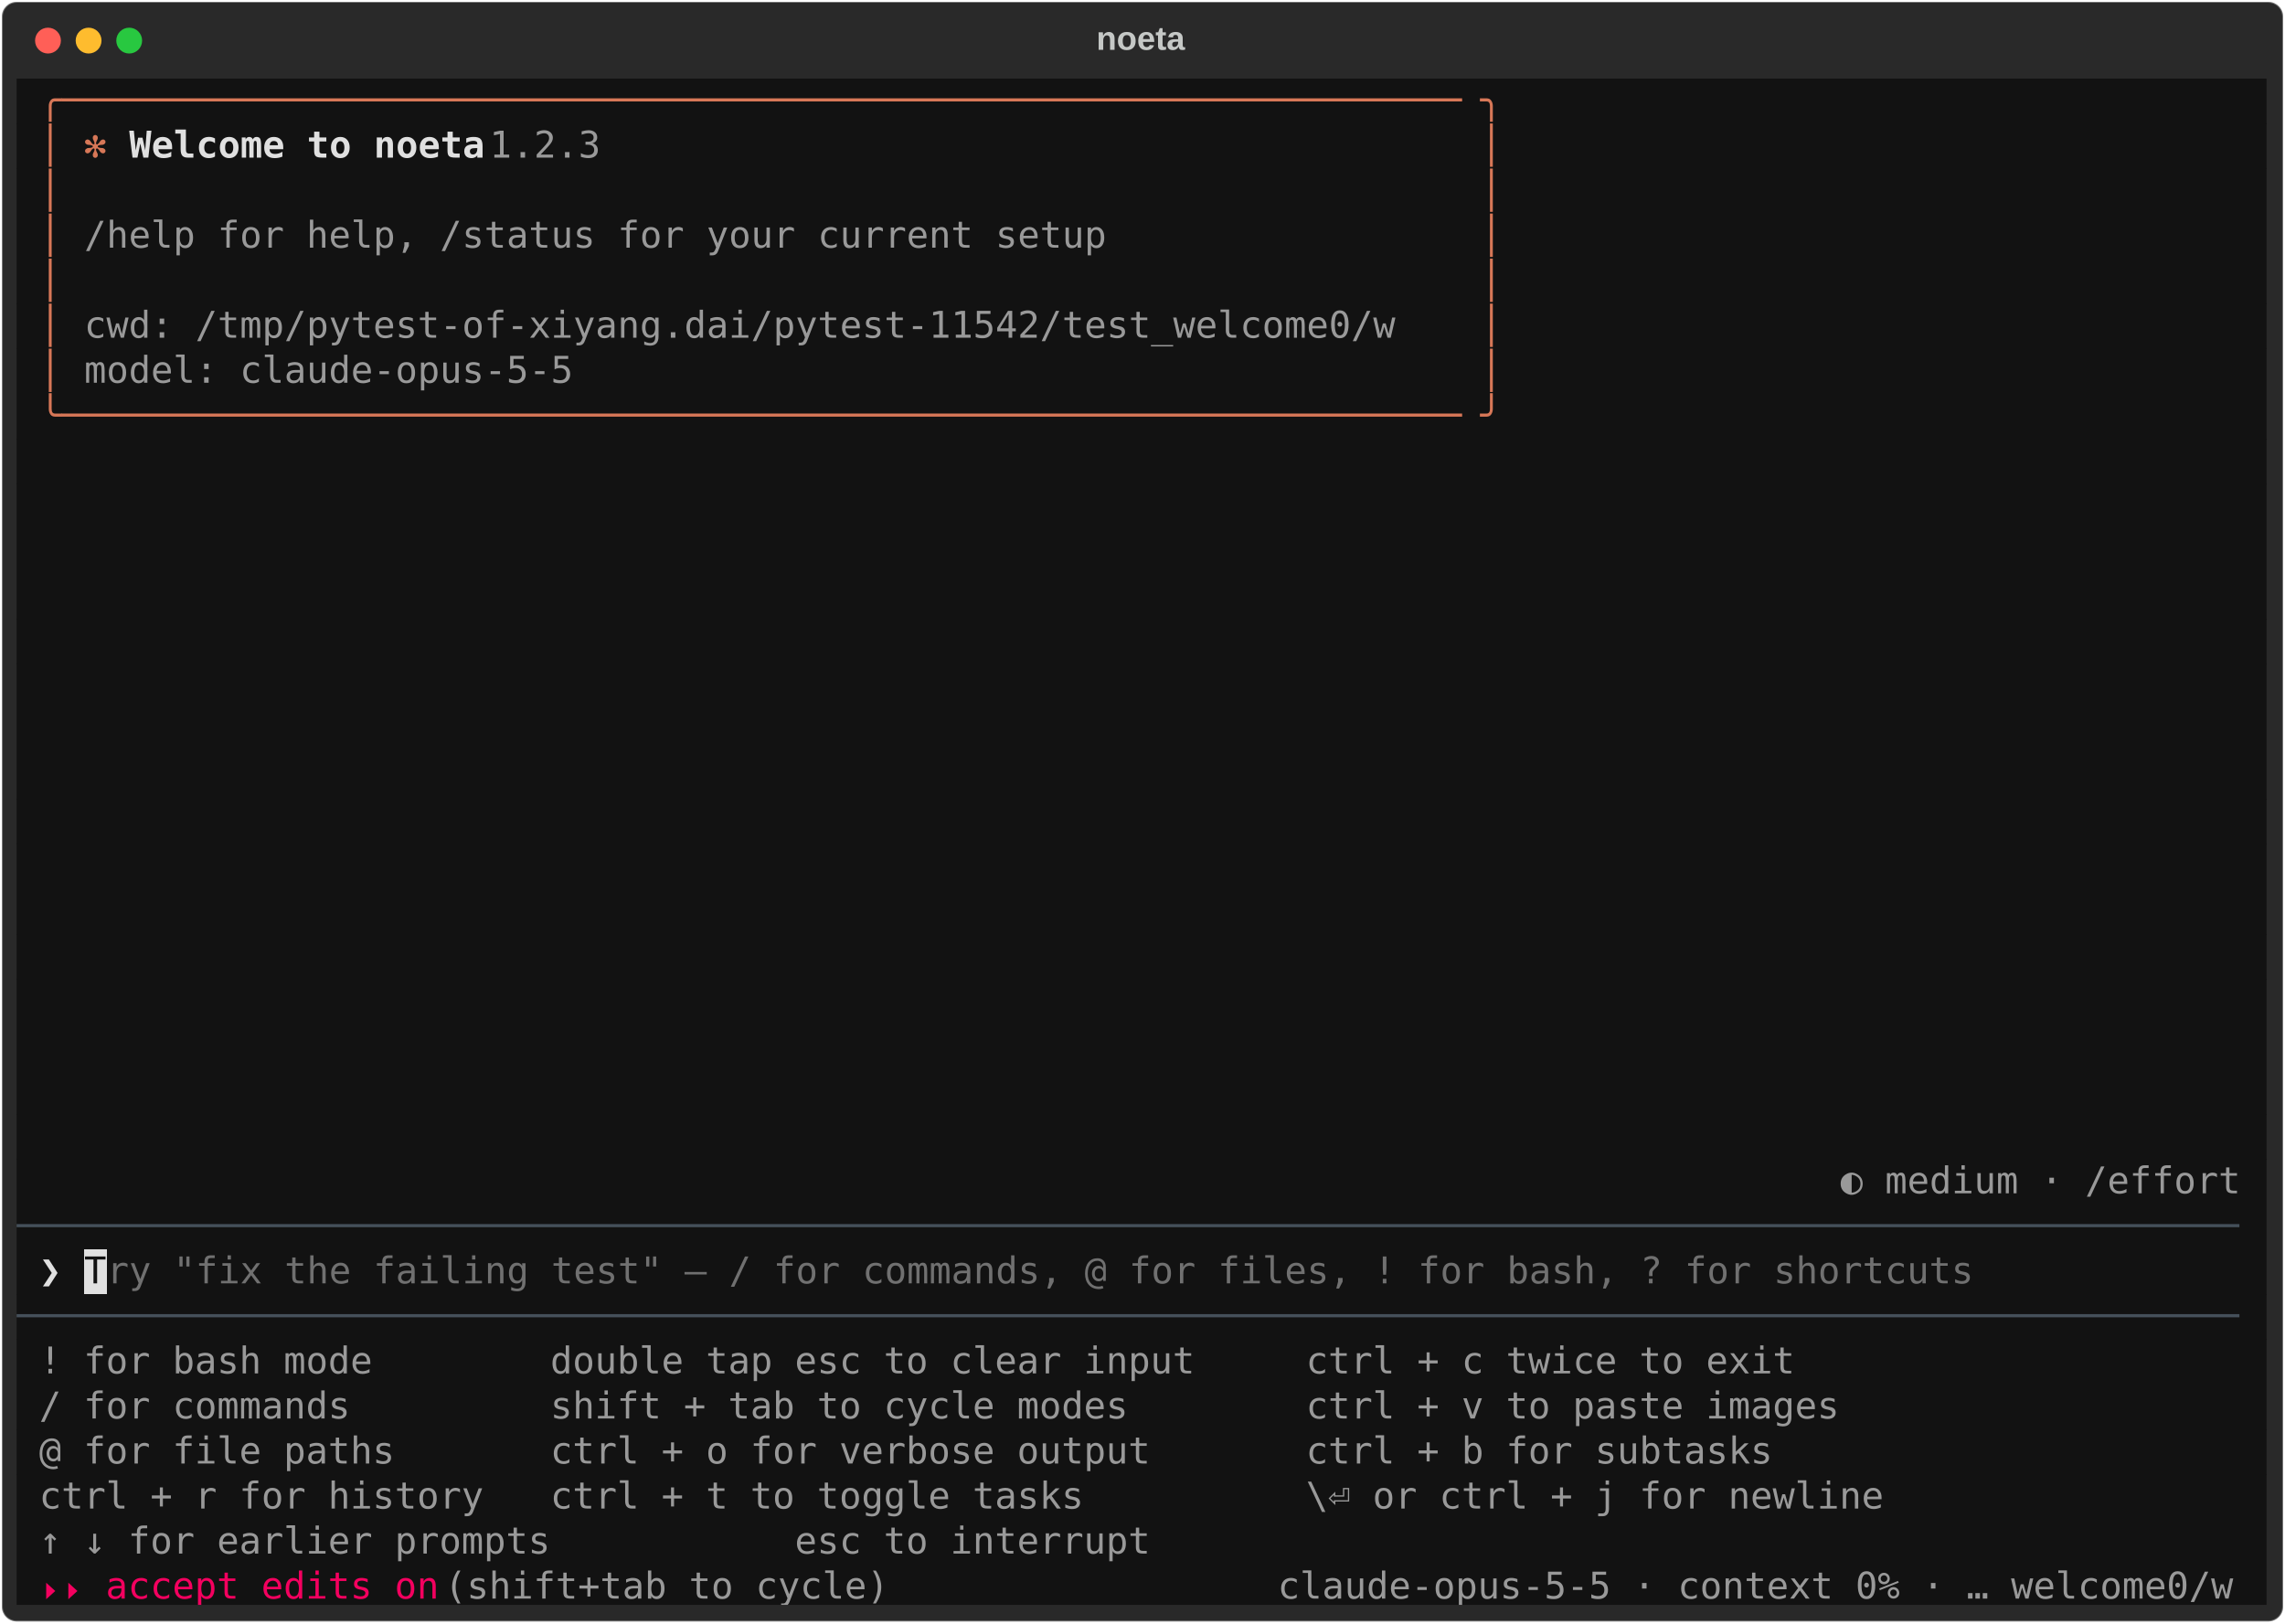
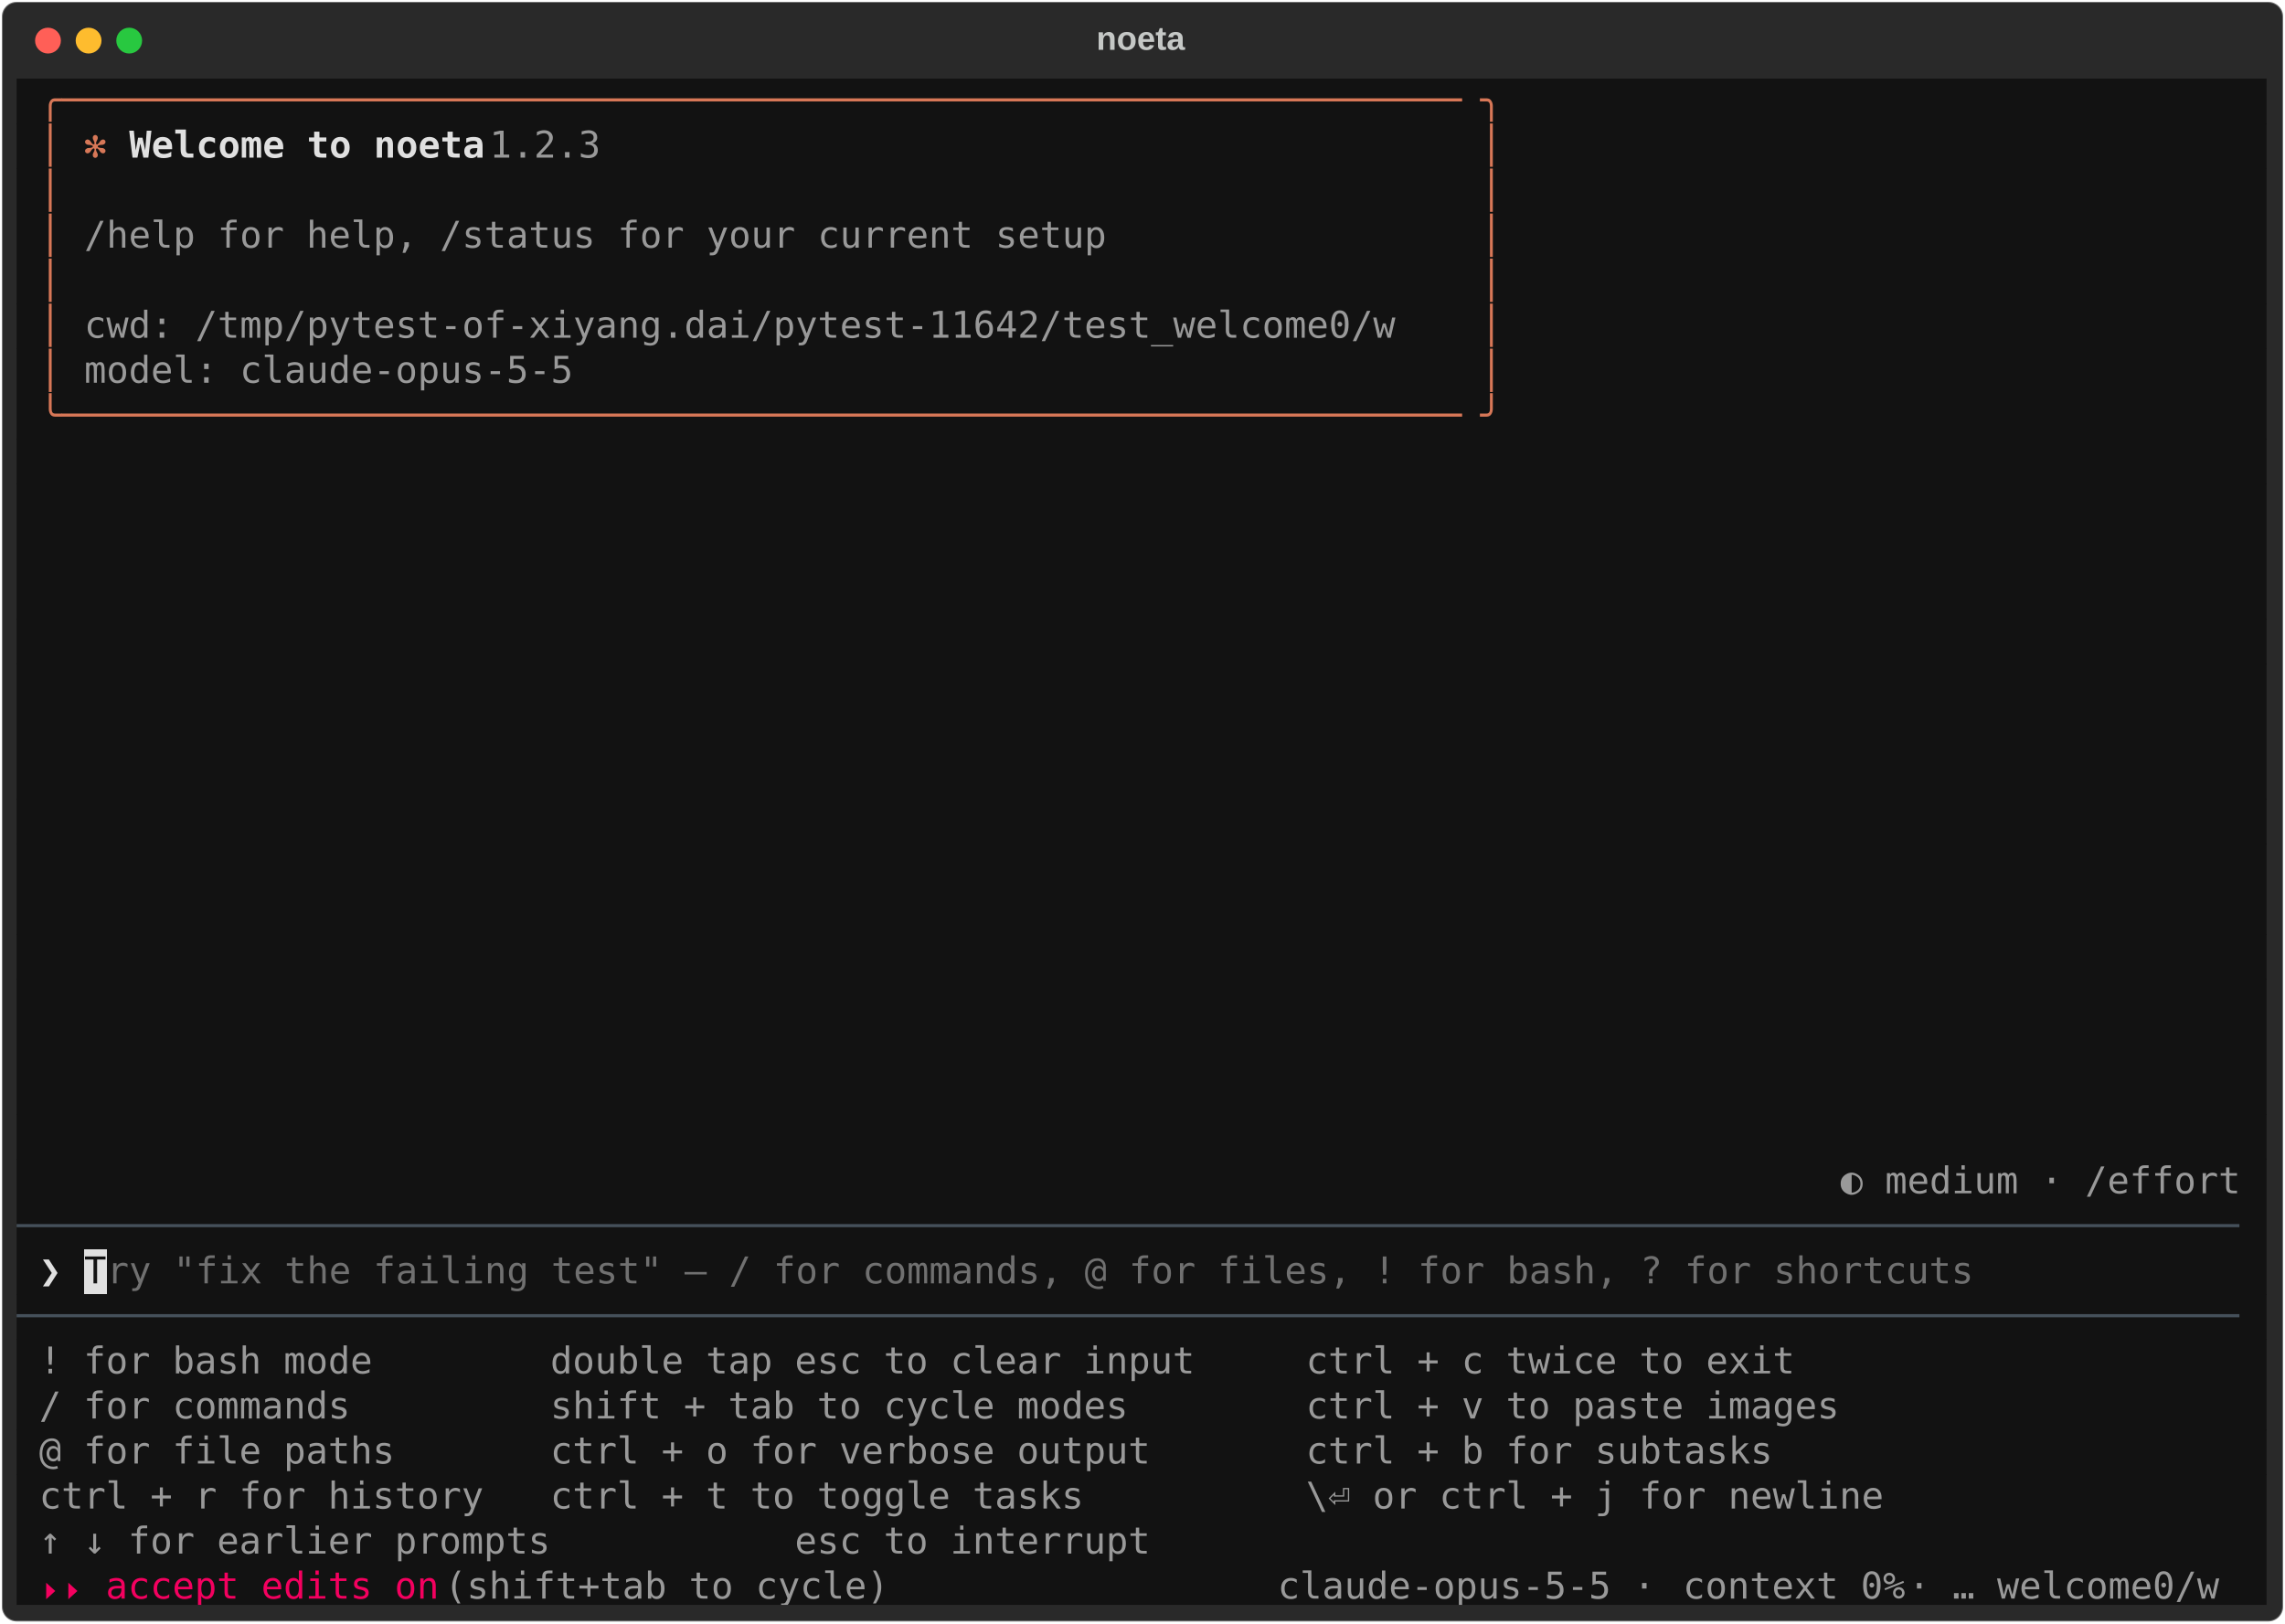
<svg xmlns="http://www.w3.org/2000/svg" class="rich-terminal" viewBox="0 0 1238 879.6">
  <style>

    @font-face {
        font-family: "Fira Code";
        src: local("FiraCode-Regular"),
                url("https://cdnjs.cloudflare.com/ajax/libs/firacode/6.2.0/woff2/FiraCode-Regular.woff2") format("woff2"),
                url("https://cdnjs.cloudflare.com/ajax/libs/firacode/6.2.0/woff/FiraCode-Regular.woff") format("woff");
        font-style: normal;
        font-weight: 400;
    }
    @font-face {
        font-family: "Fira Code";
        src: local("FiraCode-Bold"),
                url("https://cdnjs.cloudflare.com/ajax/libs/firacode/6.2.0/woff2/FiraCode-Bold.woff2") format("woff2"),
                url("https://cdnjs.cloudflare.com/ajax/libs/firacode/6.2.0/woff/FiraCode-Bold.woff") format("woff");
        font-style: bold;
        font-weight: 700;
    }

-     .terminal-2995887696-matrix {
+     .terminal-519518775-matrix {
        font-family: Fira Code, monospace;
        font-size: 20px;
        line-height: 24.4px;
        font-variant-east-asian: full-width;
    }

-     .terminal-2995887696-title {
+     .terminal-519518775-title {
        font-size: 18px;
        font-weight: bold;
        font-family: arial;
    }

-     .terminal-2995887696-r1 { fill: #c5c8c6 }
- .terminal-2995887696-r2 { fill: #d77757 }
- .terminal-2995887696-r3 { fill: #d77757;font-weight: bold }
- .terminal-2995887696-r4 { fill: #e0e0e0;font-weight: bold }
- .terminal-2995887696-r5 { fill: #999999 }
- .terminal-2995887696-r6 { fill: #e0e0e0 }
- .terminal-2995887696-r7 { fill: #45505a }
- .terminal-2995887696-r8 { fill: #121212 }
- .terminal-2995887696-r9 { fill: #707070 }
- .terminal-2995887696-r10 { fill: #f4005f }
+     .terminal-519518775-r1 { fill: #c5c8c6 }
+ .terminal-519518775-r2 { fill: #d77757 }
+ .terminal-519518775-r3 { fill: #d77757;font-weight: bold }
+ .terminal-519518775-r4 { fill: #e0e0e0;font-weight: bold }
+ .terminal-519518775-r5 { fill: #999999 }
+ .terminal-519518775-r6 { fill: #e0e0e0 }
+ .terminal-519518775-r7 { fill: #45505a }
+ .terminal-519518775-r8 { fill: #121212 }
+ .terminal-519518775-r9 { fill: #707070 }
+ .terminal-519518775-r10 { fill: #f4005f }
    </style>
  <defs>
-     <clipPath id="terminal-2995887696-clip-terminal">
+     <clipPath id="terminal-519518775-clip-terminal">
      <rect x="0" y="0" width="1219.0" height="828.6" />
    </clipPath>
-     <clipPath id="terminal-2995887696-line-0">
+     <clipPath id="terminal-519518775-line-0">
      <rect x="0" y="1.5" width="1220" height="24.65" />
    </clipPath>
-     <clipPath id="terminal-2995887696-line-1">
+     <clipPath id="terminal-519518775-line-1">
      <rect x="0" y="25.9" width="1220" height="24.65" />
    </clipPath>
-     <clipPath id="terminal-2995887696-line-2">
+     <clipPath id="terminal-519518775-line-2">
      <rect x="0" y="50.3" width="1220" height="24.65" />
    </clipPath>
-     <clipPath id="terminal-2995887696-line-3">
+     <clipPath id="terminal-519518775-line-3">
      <rect x="0" y="74.7" width="1220" height="24.65" />
    </clipPath>
-     <clipPath id="terminal-2995887696-line-4">
+     <clipPath id="terminal-519518775-line-4">
      <rect x="0" y="99.1" width="1220" height="24.65" />
    </clipPath>
-     <clipPath id="terminal-2995887696-line-5">
+     <clipPath id="terminal-519518775-line-5">
      <rect x="0" y="123.5" width="1220" height="24.65" />
    </clipPath>
-     <clipPath id="terminal-2995887696-line-6">
+     <clipPath id="terminal-519518775-line-6">
      <rect x="0" y="147.9" width="1220" height="24.65" />
    </clipPath>
-     <clipPath id="terminal-2995887696-line-7">
+     <clipPath id="terminal-519518775-line-7">
      <rect x="0" y="172.3" width="1220" height="24.65" />
    </clipPath>
-     <clipPath id="terminal-2995887696-line-8">
+     <clipPath id="terminal-519518775-line-8">
      <rect x="0" y="196.7" width="1220" height="24.65" />
    </clipPath>
-     <clipPath id="terminal-2995887696-line-9">
+     <clipPath id="terminal-519518775-line-9">
      <rect x="0" y="221.1" width="1220" height="24.65" />
    </clipPath>
-     <clipPath id="terminal-2995887696-line-10">
+     <clipPath id="terminal-519518775-line-10">
      <rect x="0" y="245.5" width="1220" height="24.65" />
    </clipPath>
-     <clipPath id="terminal-2995887696-line-11">
+     <clipPath id="terminal-519518775-line-11">
      <rect x="0" y="269.9" width="1220" height="24.65" />
    </clipPath>
-     <clipPath id="terminal-2995887696-line-12">
+     <clipPath id="terminal-519518775-line-12">
      <rect x="0" y="294.3" width="1220" height="24.65" />
    </clipPath>
-     <clipPath id="terminal-2995887696-line-13">
+     <clipPath id="terminal-519518775-line-13">
      <rect x="0" y="318.7" width="1220" height="24.65" />
    </clipPath>
-     <clipPath id="terminal-2995887696-line-14">
+     <clipPath id="terminal-519518775-line-14">
      <rect x="0" y="343.1" width="1220" height="24.65" />
    </clipPath>
-     <clipPath id="terminal-2995887696-line-15">
+     <clipPath id="terminal-519518775-line-15">
      <rect x="0" y="367.5" width="1220" height="24.65" />
    </clipPath>
-     <clipPath id="terminal-2995887696-line-16">
+     <clipPath id="terminal-519518775-line-16">
      <rect x="0" y="391.9" width="1220" height="24.65" />
    </clipPath>
-     <clipPath id="terminal-2995887696-line-17">
+     <clipPath id="terminal-519518775-line-17">
      <rect x="0" y="416.3" width="1220" height="24.65" />
    </clipPath>
-     <clipPath id="terminal-2995887696-line-18">
+     <clipPath id="terminal-519518775-line-18">
      <rect x="0" y="440.7" width="1220" height="24.65" />
    </clipPath>
-     <clipPath id="terminal-2995887696-line-19">
+     <clipPath id="terminal-519518775-line-19">
      <rect x="0" y="465.1" width="1220" height="24.65" />
    </clipPath>
-     <clipPath id="terminal-2995887696-line-20">
+     <clipPath id="terminal-519518775-line-20">
      <rect x="0" y="489.5" width="1220" height="24.65" />
    </clipPath>
-     <clipPath id="terminal-2995887696-line-21">
+     <clipPath id="terminal-519518775-line-21">
      <rect x="0" y="513.9" width="1220" height="24.65" />
    </clipPath>
-     <clipPath id="terminal-2995887696-line-22">
+     <clipPath id="terminal-519518775-line-22">
      <rect x="0" y="538.3" width="1220" height="24.65" />
    </clipPath>
-     <clipPath id="terminal-2995887696-line-23">
+     <clipPath id="terminal-519518775-line-23">
      <rect x="0" y="562.7" width="1220" height="24.65" />
    </clipPath>
-     <clipPath id="terminal-2995887696-line-24">
+     <clipPath id="terminal-519518775-line-24">
      <rect x="0" y="587.1" width="1220" height="24.65" />
    </clipPath>
-     <clipPath id="terminal-2995887696-line-25">
+     <clipPath id="terminal-519518775-line-25">
      <rect x="0" y="611.5" width="1220" height="24.65" />
    </clipPath>
-     <clipPath id="terminal-2995887696-line-26">
+     <clipPath id="terminal-519518775-line-26">
      <rect x="0" y="635.9" width="1220" height="24.65" />
    </clipPath>
-     <clipPath id="terminal-2995887696-line-27">
+     <clipPath id="terminal-519518775-line-27">
      <rect x="0" y="660.3" width="1220" height="24.65" />
    </clipPath>
-     <clipPath id="terminal-2995887696-line-28">
+     <clipPath id="terminal-519518775-line-28">
      <rect x="0" y="684.7" width="1220" height="24.65" />
    </clipPath>
-     <clipPath id="terminal-2995887696-line-29">
+     <clipPath id="terminal-519518775-line-29">
      <rect x="0" y="709.1" width="1220" height="24.65" />
    </clipPath>
-     <clipPath id="terminal-2995887696-line-30">
+     <clipPath id="terminal-519518775-line-30">
      <rect x="0" y="733.5" width="1220" height="24.65" />
    </clipPath>
-     <clipPath id="terminal-2995887696-line-31">
+     <clipPath id="terminal-519518775-line-31">
      <rect x="0" y="757.9" width="1220" height="24.65" />
    </clipPath>
-     <clipPath id="terminal-2995887696-line-32">
+     <clipPath id="terminal-519518775-line-32">
      <rect x="0" y="782.3" width="1220" height="24.65" />
    </clipPath>
  </defs>
  <rect fill="#292929" stroke="rgba(255,255,255,0.35)" stroke-width="1" x="1" y="1" width="1236" height="877.6" rx="8" />
-   <text class="terminal-2995887696-title" fill="#c5c8c6" text-anchor="middle" x="618" y="27">noeta</text>
+   <text class="terminal-519518775-title" fill="#c5c8c6" text-anchor="middle" x="618" y="27">noeta</text>
  <g transform="translate(26,22)">
    <circle cx="0" cy="0" r="7" fill="#ff5f57" />
    <circle cx="22" cy="0" r="7" fill="#febc2e" />
    <circle cx="44" cy="0" r="7" fill="#28c840" />
  </g>
-   <g transform="translate(9, 41)" clip-path="url(#terminal-2995887696-clip-terminal)">
+   <g transform="translate(9, 41)" clip-path="url(#terminal-519518775-clip-terminal)">
    <rect fill="#121212" x="0" y="1.5" width="12.2" height="24.65" shape-rendering="crispEdges" />
    <rect fill="#121212" x="12.2" y="1.5" width="12.2" height="24.65" shape-rendering="crispEdges" />
    <rect fill="#121212" x="24.4" y="1.5" width="768.6" height="24.65" shape-rendering="crispEdges" />
    <rect fill="#121212" x="793" y="1.5" width="12.2" height="24.65" shape-rendering="crispEdges" />
    <rect fill="#121212" x="805.2" y="1.5" width="402.6" height="24.65" shape-rendering="crispEdges" />
    <rect fill="#121212" x="1207.8" y="1.5" width="12.2" height="24.65" shape-rendering="crispEdges" />
    <rect fill="#121212" x="0" y="25.9" width="12.2" height="24.65" shape-rendering="crispEdges" />
    <rect fill="#121212" x="12.2" y="25.9" width="12.2" height="24.65" shape-rendering="crispEdges" />
    <rect fill="#121212" x="24.4" y="25.9" width="12.2" height="24.65" shape-rendering="crispEdges" />
    <rect fill="#121212" x="36.6" y="25.9" width="24.4" height="24.65" shape-rendering="crispEdges" />
    <rect fill="#121212" x="61" y="25.9" width="195.2" height="24.65" shape-rendering="crispEdges" />
    <rect fill="#121212" x="256.2" y="25.9" width="73.2" height="24.65" shape-rendering="crispEdges" />
    <rect fill="#121212" x="329.4" y="25.9" width="451.4" height="24.65" shape-rendering="crispEdges" />
    <rect fill="#121212" x="780.8" y="25.9" width="12.2" height="24.65" shape-rendering="crispEdges" />
    <rect fill="#121212" x="793" y="25.9" width="12.2" height="24.65" shape-rendering="crispEdges" />
    <rect fill="#121212" x="805.2" y="25.9" width="402.6" height="24.65" shape-rendering="crispEdges" />
    <rect fill="#121212" x="1207.8" y="25.9" width="12.2" height="24.65" shape-rendering="crispEdges" />
    <rect fill="#121212" x="0" y="50.3" width="12.2" height="24.65" shape-rendering="crispEdges" />
    <rect fill="#121212" x="12.2" y="50.3" width="12.2" height="24.65" shape-rendering="crispEdges" />
    <rect fill="#121212" x="24.4" y="50.3" width="12.2" height="24.65" shape-rendering="crispEdges" />
    <rect fill="#121212" x="36.6" y="50.3" width="0" height="24.65" shape-rendering="crispEdges" />
    <rect fill="#121212" x="36.6" y="50.3" width="744.2" height="24.65" shape-rendering="crispEdges" />
    <rect fill="#121212" x="780.8" y="50.3" width="12.2" height="24.65" shape-rendering="crispEdges" />
    <rect fill="#121212" x="793" y="50.3" width="12.2" height="24.65" shape-rendering="crispEdges" />
    <rect fill="#121212" x="805.2" y="50.3" width="402.6" height="24.65" shape-rendering="crispEdges" />
    <rect fill="#121212" x="1207.8" y="50.3" width="12.2" height="24.65" shape-rendering="crispEdges" />
    <rect fill="#121212" x="0" y="74.7" width="12.2" height="24.65" shape-rendering="crispEdges" />
    <rect fill="#121212" x="12.2" y="74.7" width="12.2" height="24.65" shape-rendering="crispEdges" />
    <rect fill="#121212" x="24.4" y="74.7" width="12.2" height="24.65" shape-rendering="crispEdges" />
    <rect fill="#121212" x="36.6" y="74.7" width="585.6" height="24.65" shape-rendering="crispEdges" />
    <rect fill="#121212" x="622.2" y="74.7" width="158.6" height="24.65" shape-rendering="crispEdges" />
    <rect fill="#121212" x="780.8" y="74.7" width="12.2" height="24.65" shape-rendering="crispEdges" />
    <rect fill="#121212" x="793" y="74.7" width="12.2" height="24.65" shape-rendering="crispEdges" />
    <rect fill="#121212" x="805.2" y="74.7" width="402.6" height="24.65" shape-rendering="crispEdges" />
    <rect fill="#121212" x="1207.8" y="74.7" width="12.2" height="24.65" shape-rendering="crispEdges" />
    <rect fill="#121212" x="0" y="99.1" width="12.2" height="24.65" shape-rendering="crispEdges" />
    <rect fill="#121212" x="12.2" y="99.1" width="12.2" height="24.65" shape-rendering="crispEdges" />
    <rect fill="#121212" x="24.4" y="99.1" width="12.2" height="24.65" shape-rendering="crispEdges" />
    <rect fill="#121212" x="36.6" y="99.1" width="0" height="24.65" shape-rendering="crispEdges" />
    <rect fill="#121212" x="36.6" y="99.1" width="744.2" height="24.65" shape-rendering="crispEdges" />
    <rect fill="#121212" x="780.8" y="99.1" width="12.2" height="24.65" shape-rendering="crispEdges" />
    <rect fill="#121212" x="793" y="99.1" width="12.2" height="24.65" shape-rendering="crispEdges" />
    <rect fill="#121212" x="805.2" y="99.1" width="402.6" height="24.65" shape-rendering="crispEdges" />
    <rect fill="#121212" x="1207.8" y="99.1" width="12.2" height="24.65" shape-rendering="crispEdges" />
    <rect fill="#121212" x="0" y="123.5" width="12.2" height="24.65" shape-rendering="crispEdges" />
    <rect fill="#121212" x="12.2" y="123.5" width="12.2" height="24.65" shape-rendering="crispEdges" />
    <rect fill="#121212" x="24.4" y="123.5" width="12.2" height="24.65" shape-rendering="crispEdges" />
    <rect fill="#121212" x="36.6" y="123.5" width="744.2" height="24.65" shape-rendering="crispEdges" />
    <rect fill="#121212" x="780.8" y="123.5" width="12.2" height="24.65" shape-rendering="crispEdges" />
    <rect fill="#121212" x="793" y="123.5" width="12.2" height="24.65" shape-rendering="crispEdges" />
    <rect fill="#121212" x="805.2" y="123.5" width="402.6" height="24.65" shape-rendering="crispEdges" />
    <rect fill="#121212" x="1207.8" y="123.5" width="12.2" height="24.65" shape-rendering="crispEdges" />
    <rect fill="#121212" x="0" y="147.9" width="12.2" height="24.65" shape-rendering="crispEdges" />
    <rect fill="#121212" x="12.2" y="147.9" width="12.2" height="24.65" shape-rendering="crispEdges" />
    <rect fill="#121212" x="24.4" y="147.9" width="12.2" height="24.65" shape-rendering="crispEdges" />
    <rect fill="#121212" x="36.6" y="147.9" width="292.8" height="24.65" shape-rendering="crispEdges" />
    <rect fill="#121212" x="329.4" y="147.9" width="451.4" height="24.65" shape-rendering="crispEdges" />
    <rect fill="#121212" x="780.8" y="147.9" width="12.2" height="24.65" shape-rendering="crispEdges" />
    <rect fill="#121212" x="793" y="147.9" width="12.2" height="24.65" shape-rendering="crispEdges" />
    <rect fill="#121212" x="805.2" y="147.9" width="402.6" height="24.65" shape-rendering="crispEdges" />
    <rect fill="#121212" x="1207.8" y="147.9" width="12.2" height="24.65" shape-rendering="crispEdges" />
    <rect fill="#121212" x="0" y="172.3" width="12.2" height="24.65" shape-rendering="crispEdges" />
    <rect fill="#121212" x="12.2" y="172.3" width="12.2" height="24.65" shape-rendering="crispEdges" />
    <rect fill="#121212" x="24.4" y="172.3" width="768.6" height="24.65" shape-rendering="crispEdges" />
    <rect fill="#121212" x="793" y="172.3" width="12.2" height="24.65" shape-rendering="crispEdges" />
    <rect fill="#121212" x="805.2" y="172.3" width="402.6" height="24.65" shape-rendering="crispEdges" />
    <rect fill="#121212" x="1207.8" y="172.3" width="12.2" height="24.65" shape-rendering="crispEdges" />
    <rect fill="#121212" x="0" y="196.7" width="12.2" height="24.65" shape-rendering="crispEdges" />
    <rect fill="#121212" x="12.2" y="196.7" width="1195.6" height="24.65" shape-rendering="crispEdges" />
    <rect fill="#121212" x="1207.8" y="196.7" width="12.2" height="24.65" shape-rendering="crispEdges" />
    <rect fill="#121212" x="0" y="221.1" width="12.2" height="24.65" shape-rendering="crispEdges" />
    <rect fill="#121212" x="12.2" y="221.1" width="1195.6" height="24.65" shape-rendering="crispEdges" />
    <rect fill="#121212" x="1207.8" y="221.1" width="12.2" height="24.65" shape-rendering="crispEdges" />
    <rect fill="#121212" x="0" y="245.5" width="12.2" height="24.65" shape-rendering="crispEdges" />
    <rect fill="#121212" x="12.2" y="245.5" width="1195.6" height="24.65" shape-rendering="crispEdges" />
    <rect fill="#121212" x="1207.8" y="245.5" width="12.2" height="24.65" shape-rendering="crispEdges" />
    <rect fill="#121212" x="0" y="269.9" width="12.2" height="24.65" shape-rendering="crispEdges" />
    <rect fill="#121212" x="12.2" y="269.9" width="1195.6" height="24.65" shape-rendering="crispEdges" />
    <rect fill="#121212" x="1207.8" y="269.9" width="12.2" height="24.65" shape-rendering="crispEdges" />
    <rect fill="#121212" x="0" y="294.3" width="12.2" height="24.65" shape-rendering="crispEdges" />
    <rect fill="#121212" x="12.2" y="294.3" width="1195.6" height="24.65" shape-rendering="crispEdges" />
    <rect fill="#121212" x="1207.8" y="294.3" width="12.2" height="24.65" shape-rendering="crispEdges" />
    <rect fill="#121212" x="0" y="318.7" width="12.2" height="24.65" shape-rendering="crispEdges" />
    <rect fill="#121212" x="12.2" y="318.7" width="1195.6" height="24.65" shape-rendering="crispEdges" />
    <rect fill="#121212" x="1207.8" y="318.7" width="12.2" height="24.65" shape-rendering="crispEdges" />
    <rect fill="#121212" x="0" y="343.1" width="12.2" height="24.65" shape-rendering="crispEdges" />
    <rect fill="#121212" x="12.2" y="343.1" width="1195.6" height="24.65" shape-rendering="crispEdges" />
    <rect fill="#121212" x="1207.8" y="343.1" width="12.2" height="24.65" shape-rendering="crispEdges" />
    <rect fill="#121212" x="0" y="367.5" width="12.2" height="24.65" shape-rendering="crispEdges" />
    <rect fill="#121212" x="12.2" y="367.5" width="1195.6" height="24.65" shape-rendering="crispEdges" />
    <rect fill="#121212" x="1207.8" y="367.5" width="12.2" height="24.65" shape-rendering="crispEdges" />
    <rect fill="#121212" x="0" y="391.9" width="12.2" height="24.65" shape-rendering="crispEdges" />
    <rect fill="#121212" x="12.2" y="391.9" width="1195.6" height="24.65" shape-rendering="crispEdges" />
    <rect fill="#121212" x="1207.8" y="391.9" width="12.2" height="24.65" shape-rendering="crispEdges" />
    <rect fill="#121212" x="0" y="416.3" width="12.2" height="24.65" shape-rendering="crispEdges" />
    <rect fill="#121212" x="12.2" y="416.3" width="1195.6" height="24.65" shape-rendering="crispEdges" />
    <rect fill="#121212" x="1207.8" y="416.3" width="12.2" height="24.65" shape-rendering="crispEdges" />
    <rect fill="#121212" x="0" y="440.7" width="12.2" height="24.65" shape-rendering="crispEdges" />
    <rect fill="#121212" x="12.2" y="440.7" width="1195.6" height="24.65" shape-rendering="crispEdges" />
    <rect fill="#121212" x="1207.8" y="440.7" width="12.2" height="24.65" shape-rendering="crispEdges" />
    <rect fill="#121212" x="0" y="465.1" width="12.2" height="24.65" shape-rendering="crispEdges" />
    <rect fill="#121212" x="12.2" y="465.1" width="1195.6" height="24.65" shape-rendering="crispEdges" />
    <rect fill="#121212" x="1207.8" y="465.1" width="12.2" height="24.65" shape-rendering="crispEdges" />
    <rect fill="#121212" x="0" y="489.5" width="12.2" height="24.65" shape-rendering="crispEdges" />
    <rect fill="#121212" x="12.2" y="489.5" width="1195.6" height="24.65" shape-rendering="crispEdges" />
    <rect fill="#121212" x="1207.8" y="489.5" width="12.2" height="24.65" shape-rendering="crispEdges" />
    <rect fill="#121212" x="0" y="513.9" width="12.2" height="24.65" shape-rendering="crispEdges" />
    <rect fill="#121212" x="12.2" y="513.9" width="1195.6" height="24.65" shape-rendering="crispEdges" />
    <rect fill="#121212" x="1207.8" y="513.9" width="12.2" height="24.65" shape-rendering="crispEdges" />
    <rect fill="#121212" x="0" y="538.3" width="12.2" height="24.65" shape-rendering="crispEdges" />
    <rect fill="#121212" x="12.2" y="538.3" width="1195.6" height="24.65" shape-rendering="crispEdges" />
    <rect fill="#121212" x="1207.8" y="538.3" width="12.2" height="24.65" shape-rendering="crispEdges" />
    <rect fill="#121212" x="0" y="562.7" width="12.2" height="24.65" shape-rendering="crispEdges" />
    <rect fill="#121212" x="12.2" y="562.7" width="1195.6" height="24.65" shape-rendering="crispEdges" />
    <rect fill="#121212" x="1207.8" y="562.7" width="12.2" height="24.65" shape-rendering="crispEdges" />
    <rect fill="#121212" x="0" y="587.1" width="12.2" height="24.65" shape-rendering="crispEdges" />
    <rect fill="#121212" x="12.2" y="587.1" width="976" height="24.65" shape-rendering="crispEdges" />
    <rect fill="#121212" x="988.2" y="587.1" width="219.6" height="24.65" shape-rendering="crispEdges" />
    <rect fill="#121212" x="1207.8" y="587.1" width="12.2" height="24.65" shape-rendering="crispEdges" />
    <rect fill="#121212" x="0" y="611.5" width="1220" height="24.65" shape-rendering="crispEdges" />
    <rect fill="#121212" x="0" y="635.9" width="12.2" height="24.65" shape-rendering="crispEdges" />
    <rect fill="#121212" x="12.2" y="635.9" width="12.2" height="24.65" shape-rendering="crispEdges" />
    <rect fill="#121212" x="24.4" y="635.9" width="12.2" height="24.65" shape-rendering="crispEdges" />
    <rect fill="#e0e0e0" x="36.6" y="635.9" width="12.2" height="24.65" shape-rendering="crispEdges" />
    <rect fill="#121212" x="48.8" y="635.9" width="1024.8" height="24.65" shape-rendering="crispEdges" />
    <rect fill="#121212" x="1073.6" y="635.9" width="134.2" height="24.65" shape-rendering="crispEdges" />
    <rect fill="#121212" x="1207.8" y="635.9" width="12.2" height="24.65" shape-rendering="crispEdges" />
    <rect fill="#121212" x="0" y="660.3" width="1220" height="24.65" shape-rendering="crispEdges" />
    <rect fill="#121212" x="0" y="684.7" width="12.2" height="24.65" shape-rendering="crispEdges" />
    <rect fill="#121212" x="12.2" y="684.7" width="963.8" height="24.65" shape-rendering="crispEdges" />
    <rect fill="#121212" x="976" y="684.7" width="231.8" height="24.65" shape-rendering="crispEdges" />
    <rect fill="#121212" x="1207.8" y="684.7" width="12.2" height="24.65" shape-rendering="crispEdges" />
    <rect fill="#121212" x="0" y="709.1" width="12.2" height="24.65" shape-rendering="crispEdges" />
    <rect fill="#121212" x="12.2" y="709.1" width="988.2" height="24.65" shape-rendering="crispEdges" />
    <rect fill="#121212" x="1000.4" y="709.1" width="207.4" height="24.65" shape-rendering="crispEdges" />
    <rect fill="#121212" x="1207.8" y="709.1" width="12.2" height="24.65" shape-rendering="crispEdges" />
    <rect fill="#121212" x="0" y="733.5" width="12.2" height="24.65" shape-rendering="crispEdges" />
    <rect fill="#121212" x="12.2" y="733.5" width="951.6" height="24.65" shape-rendering="crispEdges" />
    <rect fill="#121212" x="963.8" y="733.5" width="244" height="24.65" shape-rendering="crispEdges" />
    <rect fill="#121212" x="1207.8" y="733.5" width="12.2" height="24.65" shape-rendering="crispEdges" />
    <rect fill="#121212" x="0" y="757.9" width="12.2" height="24.65" shape-rendering="crispEdges" />
    <rect fill="#121212" x="12.2" y="757.9" width="1012.6" height="24.65" shape-rendering="crispEdges" />
    <rect fill="#121212" x="1024.8" y="757.9" width="183" height="24.65" shape-rendering="crispEdges" />
    <rect fill="#121212" x="1207.8" y="757.9" width="12.2" height="24.65" shape-rendering="crispEdges" />
    <rect fill="#121212" x="0" y="782.3" width="12.2" height="24.65" shape-rendering="crispEdges" />
    <rect fill="#121212" x="12.2" y="782.3" width="890.6" height="24.65" shape-rendering="crispEdges" />
    <rect fill="#121212" x="902.8" y="782.3" width="305" height="24.65" shape-rendering="crispEdges" />
    <rect fill="#121212" x="1207.8" y="782.3" width="12.2" height="24.65" shape-rendering="crispEdges" />
    <rect fill="#121212" x="0" y="806.7" width="12.2" height="24.65" shape-rendering="crispEdges" />
    <rect fill="#121212" x="12.2" y="806.7" width="219.6" height="24.65" shape-rendering="crispEdges" />
    <rect fill="#121212" x="231.8" y="806.7" width="256.2" height="24.65" shape-rendering="crispEdges" />
    <rect fill="#121212" x="488" y="806.7" width="195.2" height="24.65" shape-rendering="crispEdges" />
-     <rect fill="#121212" x="683.2" y="806.7" width="524.6" height="24.65" shape-rendering="crispEdges" />
+     <rect fill="#121212" x="683.2" y="806.7" width="219.6" height="24.65" shape-rendering="crispEdges" />
+     <rect fill="#121212" x="902.8" y="806.7" width="122" height="24.65" shape-rendering="crispEdges" />
+     <rect fill="#121212" x="1024.8" y="806.7" width="183" height="24.65" shape-rendering="crispEdges" />
    <rect fill="#121212" x="1207.8" y="806.7" width="12.2" height="24.65" shape-rendering="crispEdges" />
-     <g class="terminal-2995887696-matrix">
-       <text class="terminal-2995887696-r2" x="12.2" y="20" textLength="12.2" clip-path="url(#terminal-2995887696-line-0)">╭</text>
-       <text class="terminal-2995887696-r2" x="24.4" y="20" textLength="768.6" clip-path="url(#terminal-2995887696-line-0)">───────────────────────────────────────────────────────────────</text>
-       <text class="terminal-2995887696-r2" x="793" y="20" textLength="12.2" clip-path="url(#terminal-2995887696-line-0)">╮</text>
-       <text class="terminal-2995887696-r1" x="1220" y="20" textLength="12.2" clip-path="url(#terminal-2995887696-line-0)">
- </text>
-       <text class="terminal-2995887696-r2" x="12.2" y="44.4" textLength="12.2" clip-path="url(#terminal-2995887696-line-1)">│</text>
-       <text class="terminal-2995887696-r3" x="36.6" y="44.4" textLength="24.4" clip-path="url(#terminal-2995887696-line-1)">✻ </text>
-       <text class="terminal-2995887696-r4" x="61" y="44.4" textLength="195.2" clip-path="url(#terminal-2995887696-line-1)">Welcome to noeta</text>
-       <text class="terminal-2995887696-r5" x="256.2" y="44.4" textLength="73.2" clip-path="url(#terminal-2995887696-line-1)"> 1.2.3</text>
-       <text class="terminal-2995887696-r2" x="793" y="44.4" textLength="12.2" clip-path="url(#terminal-2995887696-line-1)">│</text>
-       <text class="terminal-2995887696-r1" x="1220" y="44.4" textLength="12.2" clip-path="url(#terminal-2995887696-line-1)">
- </text>
-       <text class="terminal-2995887696-r2" x="12.2" y="68.8" textLength="12.2" clip-path="url(#terminal-2995887696-line-2)">│</text>
-       <text class="terminal-2995887696-r2" x="793" y="68.8" textLength="12.2" clip-path="url(#terminal-2995887696-line-2)">│</text>
-       <text class="terminal-2995887696-r1" x="1220" y="68.8" textLength="12.2" clip-path="url(#terminal-2995887696-line-2)">
- </text>
-       <text class="terminal-2995887696-r2" x="12.2" y="93.2" textLength="12.2" clip-path="url(#terminal-2995887696-line-3)">│</text>
-       <text class="terminal-2995887696-r5" x="36.6" y="93.2" textLength="585.6" clip-path="url(#terminal-2995887696-line-3)">  /help for help, /status for your current setup</text>
-       <text class="terminal-2995887696-r2" x="793" y="93.2" textLength="12.2" clip-path="url(#terminal-2995887696-line-3)">│</text>
-       <text class="terminal-2995887696-r1" x="1220" y="93.2" textLength="12.2" clip-path="url(#terminal-2995887696-line-3)">
- </text>
-       <text class="terminal-2995887696-r2" x="12.2" y="117.6" textLength="12.2" clip-path="url(#terminal-2995887696-line-4)">│</text>
-       <text class="terminal-2995887696-r2" x="793" y="117.6" textLength="12.2" clip-path="url(#terminal-2995887696-line-4)">│</text>
-       <text class="terminal-2995887696-r1" x="1220" y="117.6" textLength="12.2" clip-path="url(#terminal-2995887696-line-4)">
- </text>
-       <text class="terminal-2995887696-r2" x="12.2" y="142" textLength="12.2" clip-path="url(#terminal-2995887696-line-5)">│</text>
-       <text class="terminal-2995887696-r5" x="36.6" y="142" textLength="744.2" clip-path="url(#terminal-2995887696-line-5)">  cwd: /tmp/pytest-of-xiyang.dai/pytest-11542/test_welcome0/w</text>
-       <text class="terminal-2995887696-r2" x="793" y="142" textLength="12.2" clip-path="url(#terminal-2995887696-line-5)">│</text>
-       <text class="terminal-2995887696-r1" x="1220" y="142" textLength="12.2" clip-path="url(#terminal-2995887696-line-5)">
- </text>
-       <text class="terminal-2995887696-r2" x="12.2" y="166.4" textLength="12.2" clip-path="url(#terminal-2995887696-line-6)">│</text>
-       <text class="terminal-2995887696-r5" x="36.6" y="166.4" textLength="292.8" clip-path="url(#terminal-2995887696-line-6)">  model: claude-opus-5-5</text>
-       <text class="terminal-2995887696-r2" x="793" y="166.4" textLength="12.2" clip-path="url(#terminal-2995887696-line-6)">│</text>
-       <text class="terminal-2995887696-r1" x="1220" y="166.4" textLength="12.2" clip-path="url(#terminal-2995887696-line-6)">
- </text>
-       <text class="terminal-2995887696-r2" x="12.2" y="190.8" textLength="12.2" clip-path="url(#terminal-2995887696-line-7)">╰</text>
-       <text class="terminal-2995887696-r2" x="24.4" y="190.8" textLength="768.6" clip-path="url(#terminal-2995887696-line-7)">───────────────────────────────────────────────────────────────</text>
-       <text class="terminal-2995887696-r2" x="793" y="190.8" textLength="12.2" clip-path="url(#terminal-2995887696-line-7)">╯</text>
-       <text class="terminal-2995887696-r1" x="1220" y="190.8" textLength="12.2" clip-path="url(#terminal-2995887696-line-7)">
- </text>
-       <text class="terminal-2995887696-r1" x="1220" y="215.2" textLength="12.2" clip-path="url(#terminal-2995887696-line-8)">
- </text>
-       <text class="terminal-2995887696-r1" x="1220" y="239.6" textLength="12.2" clip-path="url(#terminal-2995887696-line-9)">
- </text>
-       <text class="terminal-2995887696-r1" x="1220" y="264" textLength="12.2" clip-path="url(#terminal-2995887696-line-10)">
- </text>
-       <text class="terminal-2995887696-r1" x="1220" y="288.4" textLength="12.2" clip-path="url(#terminal-2995887696-line-11)">
- </text>
-       <text class="terminal-2995887696-r1" x="1220" y="312.8" textLength="12.2" clip-path="url(#terminal-2995887696-line-12)">
- </text>
-       <text class="terminal-2995887696-r1" x="1220" y="337.2" textLength="12.2" clip-path="url(#terminal-2995887696-line-13)">
- </text>
-       <text class="terminal-2995887696-r1" x="1220" y="361.6" textLength="12.2" clip-path="url(#terminal-2995887696-line-14)">
- </text>
-       <text class="terminal-2995887696-r1" x="1220" y="386" textLength="12.2" clip-path="url(#terminal-2995887696-line-15)">
- </text>
-       <text class="terminal-2995887696-r1" x="1220" y="410.4" textLength="12.2" clip-path="url(#terminal-2995887696-line-16)">
- </text>
-       <text class="terminal-2995887696-r1" x="1220" y="434.8" textLength="12.2" clip-path="url(#terminal-2995887696-line-17)">
- </text>
-       <text class="terminal-2995887696-r1" x="1220" y="459.2" textLength="12.2" clip-path="url(#terminal-2995887696-line-18)">
- </text>
-       <text class="terminal-2995887696-r1" x="1220" y="483.6" textLength="12.2" clip-path="url(#terminal-2995887696-line-19)">
- </text>
-       <text class="terminal-2995887696-r1" x="1220" y="508" textLength="12.2" clip-path="url(#terminal-2995887696-line-20)">
- </text>
-       <text class="terminal-2995887696-r1" x="1220" y="532.4" textLength="12.2" clip-path="url(#terminal-2995887696-line-21)">
- </text>
-       <text class="terminal-2995887696-r1" x="1220" y="556.8" textLength="12.2" clip-path="url(#terminal-2995887696-line-22)">
- </text>
-       <text class="terminal-2995887696-r1" x="1220" y="581.2" textLength="12.2" clip-path="url(#terminal-2995887696-line-23)">
- </text>
-       <text class="terminal-2995887696-r5" x="988.2" y="605.6" textLength="219.6" clip-path="url(#terminal-2995887696-line-24)">◐ medium · /effort</text>
-       <text class="terminal-2995887696-r1" x="1220" y="605.6" textLength="12.2" clip-path="url(#terminal-2995887696-line-24)">
- </text>
-       <text class="terminal-2995887696-r7" x="0" y="630" textLength="1220" clip-path="url(#terminal-2995887696-line-25)">────────────────────────────────────────────────────────────────────────────────────────────────────</text>
-       <text class="terminal-2995887696-r1" x="1220" y="630" textLength="12.2" clip-path="url(#terminal-2995887696-line-25)">
- </text>
-       <text class="terminal-2995887696-r6" x="12.2" y="654.4" textLength="12.2" clip-path="url(#terminal-2995887696-line-26)">❯</text>
-       <text class="terminal-2995887696-r8" x="36.6" y="654.4" textLength="12.2" clip-path="url(#terminal-2995887696-line-26)">T</text>
-       <text class="terminal-2995887696-r9" x="48.8" y="654.4" textLength="1024.8" clip-path="url(#terminal-2995887696-line-26)">ry "fix the failing test" — / for commands, @ for files, ! for bash, ? for shortcuts</text>
-       <text class="terminal-2995887696-r1" x="1220" y="654.4" textLength="12.2" clip-path="url(#terminal-2995887696-line-26)">
- </text>
-       <text class="terminal-2995887696-r7" x="0" y="678.8" textLength="1220" clip-path="url(#terminal-2995887696-line-27)">────────────────────────────────────────────────────────────────────────────────────────────────────</text>
-       <text class="terminal-2995887696-r1" x="1220" y="678.8" textLength="12.2" clip-path="url(#terminal-2995887696-line-27)">
- </text>
-       <text class="terminal-2995887696-r5" x="12.2" y="703.2" textLength="963.8" clip-path="url(#terminal-2995887696-line-28)">! for bash mode        double tap esc to clear input     ctrl + c twice to exit</text>
-       <text class="terminal-2995887696-r1" x="1220" y="703.2" textLength="12.2" clip-path="url(#terminal-2995887696-line-28)">
- </text>
-       <text class="terminal-2995887696-r5" x="12.2" y="727.6" textLength="988.2" clip-path="url(#terminal-2995887696-line-29)">/ for commands         shift + tab to cycle modes        ctrl + v to paste images</text>
-       <text class="terminal-2995887696-r1" x="1220" y="727.6" textLength="12.2" clip-path="url(#terminal-2995887696-line-29)">
- </text>
-       <text class="terminal-2995887696-r5" x="12.2" y="752" textLength="951.6" clip-path="url(#terminal-2995887696-line-30)">@ for file paths       ctrl + o for verbose output       ctrl + b for subtasks</text>
-       <text class="terminal-2995887696-r1" x="1220" y="752" textLength="12.2" clip-path="url(#terminal-2995887696-line-30)">
- </text>
-       <text class="terminal-2995887696-r5" x="12.2" y="776.4" textLength="1012.6" clip-path="url(#terminal-2995887696-line-31)">ctrl + r for history   ctrl + t to toggle tasks          \⏎ or ctrl + j for newline</text>
-       <text class="terminal-2995887696-r1" x="1220" y="776.4" textLength="12.2" clip-path="url(#terminal-2995887696-line-31)">
- </text>
-       <text class="terminal-2995887696-r5" x="12.2" y="800.8" textLength="890.6" clip-path="url(#terminal-2995887696-line-32)">                       ↑ ↓ for earlier prompts           esc to interrupt</text>
-       <text class="terminal-2995887696-r1" x="1220" y="800.8" textLength="12.2" clip-path="url(#terminal-2995887696-line-32)">
- </text>
-       <text class="terminal-2995887696-r10" x="12.2" y="825.2" textLength="219.6" clip-path="url(#terminal-2995887696-line-33)">⏵⏵ accept edits on</text>
-       <text class="terminal-2995887696-r5" x="231.8" y="825.2" textLength="256.2" clip-path="url(#terminal-2995887696-line-33)"> (shift+tab to cycle)</text>
-       <text class="terminal-2995887696-r5" x="683.2" y="825.2" textLength="524.6" clip-path="url(#terminal-2995887696-line-33)">claude-opus-5-5 · context 0% · …_welcome0/w</text>
+     <g class="terminal-519518775-matrix">
+       <text class="terminal-519518775-r2" x="12.2" y="20" textLength="12.2" clip-path="url(#terminal-519518775-line-0)">╭</text>
+       <text class="terminal-519518775-r2" x="24.4" y="20" textLength="768.6" clip-path="url(#terminal-519518775-line-0)">───────────────────────────────────────────────────────────────</text>
+       <text class="terminal-519518775-r2" x="793" y="20" textLength="12.2" clip-path="url(#terminal-519518775-line-0)">╮</text>
+       <text class="terminal-519518775-r1" x="1220" y="20" textLength="12.2" clip-path="url(#terminal-519518775-line-0)">
+ </text>
+       <text class="terminal-519518775-r2" x="12.2" y="44.4" textLength="12.2" clip-path="url(#terminal-519518775-line-1)">│</text>
+       <text class="terminal-519518775-r3" x="36.6" y="44.4" textLength="24.4" clip-path="url(#terminal-519518775-line-1)">✻ </text>
+       <text class="terminal-519518775-r4" x="61" y="44.4" textLength="195.2" clip-path="url(#terminal-519518775-line-1)">Welcome to noeta</text>
+       <text class="terminal-519518775-r5" x="256.2" y="44.4" textLength="73.2" clip-path="url(#terminal-519518775-line-1)"> 1.2.3</text>
+       <text class="terminal-519518775-r2" x="793" y="44.4" textLength="12.2" clip-path="url(#terminal-519518775-line-1)">│</text>
+       <text class="terminal-519518775-r1" x="1220" y="44.4" textLength="12.2" clip-path="url(#terminal-519518775-line-1)">
+ </text>
+       <text class="terminal-519518775-r2" x="12.2" y="68.8" textLength="12.2" clip-path="url(#terminal-519518775-line-2)">│</text>
+       <text class="terminal-519518775-r2" x="793" y="68.8" textLength="12.2" clip-path="url(#terminal-519518775-line-2)">│</text>
+       <text class="terminal-519518775-r1" x="1220" y="68.8" textLength="12.2" clip-path="url(#terminal-519518775-line-2)">
+ </text>
+       <text class="terminal-519518775-r2" x="12.2" y="93.2" textLength="12.2" clip-path="url(#terminal-519518775-line-3)">│</text>
+       <text class="terminal-519518775-r5" x="36.6" y="93.2" textLength="585.6" clip-path="url(#terminal-519518775-line-3)">  /help for help, /status for your current setup</text>
+       <text class="terminal-519518775-r2" x="793" y="93.2" textLength="12.2" clip-path="url(#terminal-519518775-line-3)">│</text>
+       <text class="terminal-519518775-r1" x="1220" y="93.2" textLength="12.2" clip-path="url(#terminal-519518775-line-3)">
+ </text>
+       <text class="terminal-519518775-r2" x="12.2" y="117.6" textLength="12.2" clip-path="url(#terminal-519518775-line-4)">│</text>
+       <text class="terminal-519518775-r2" x="793" y="117.6" textLength="12.2" clip-path="url(#terminal-519518775-line-4)">│</text>
+       <text class="terminal-519518775-r1" x="1220" y="117.6" textLength="12.2" clip-path="url(#terminal-519518775-line-4)">
+ </text>
+       <text class="terminal-519518775-r2" x="12.2" y="142" textLength="12.2" clip-path="url(#terminal-519518775-line-5)">│</text>
+       <text class="terminal-519518775-r5" x="36.6" y="142" textLength="744.2" clip-path="url(#terminal-519518775-line-5)">  cwd: /tmp/pytest-of-xiyang.dai/pytest-11642/test_welcome0/w</text>
+       <text class="terminal-519518775-r2" x="793" y="142" textLength="12.2" clip-path="url(#terminal-519518775-line-5)">│</text>
+       <text class="terminal-519518775-r1" x="1220" y="142" textLength="12.2" clip-path="url(#terminal-519518775-line-5)">
+ </text>
+       <text class="terminal-519518775-r2" x="12.2" y="166.4" textLength="12.2" clip-path="url(#terminal-519518775-line-6)">│</text>
+       <text class="terminal-519518775-r5" x="36.6" y="166.4" textLength="292.8" clip-path="url(#terminal-519518775-line-6)">  model: claude-opus-5-5</text>
+       <text class="terminal-519518775-r2" x="793" y="166.4" textLength="12.2" clip-path="url(#terminal-519518775-line-6)">│</text>
+       <text class="terminal-519518775-r1" x="1220" y="166.4" textLength="12.2" clip-path="url(#terminal-519518775-line-6)">
+ </text>
+       <text class="terminal-519518775-r2" x="12.2" y="190.8" textLength="12.2" clip-path="url(#terminal-519518775-line-7)">╰</text>
+       <text class="terminal-519518775-r2" x="24.4" y="190.8" textLength="768.6" clip-path="url(#terminal-519518775-line-7)">───────────────────────────────────────────────────────────────</text>
+       <text class="terminal-519518775-r2" x="793" y="190.8" textLength="12.2" clip-path="url(#terminal-519518775-line-7)">╯</text>
+       <text class="terminal-519518775-r1" x="1220" y="190.8" textLength="12.2" clip-path="url(#terminal-519518775-line-7)">
+ </text>
+       <text class="terminal-519518775-r1" x="1220" y="215.2" textLength="12.2" clip-path="url(#terminal-519518775-line-8)">
+ </text>
+       <text class="terminal-519518775-r1" x="1220" y="239.6" textLength="12.2" clip-path="url(#terminal-519518775-line-9)">
+ </text>
+       <text class="terminal-519518775-r1" x="1220" y="264" textLength="12.2" clip-path="url(#terminal-519518775-line-10)">
+ </text>
+       <text class="terminal-519518775-r1" x="1220" y="288.4" textLength="12.2" clip-path="url(#terminal-519518775-line-11)">
+ </text>
+       <text class="terminal-519518775-r1" x="1220" y="312.8" textLength="12.2" clip-path="url(#terminal-519518775-line-12)">
+ </text>
+       <text class="terminal-519518775-r1" x="1220" y="337.2" textLength="12.2" clip-path="url(#terminal-519518775-line-13)">
+ </text>
+       <text class="terminal-519518775-r1" x="1220" y="361.6" textLength="12.2" clip-path="url(#terminal-519518775-line-14)">
+ </text>
+       <text class="terminal-519518775-r1" x="1220" y="386" textLength="12.2" clip-path="url(#terminal-519518775-line-15)">
+ </text>
+       <text class="terminal-519518775-r1" x="1220" y="410.4" textLength="12.2" clip-path="url(#terminal-519518775-line-16)">
+ </text>
+       <text class="terminal-519518775-r1" x="1220" y="434.8" textLength="12.2" clip-path="url(#terminal-519518775-line-17)">
+ </text>
+       <text class="terminal-519518775-r1" x="1220" y="459.2" textLength="12.2" clip-path="url(#terminal-519518775-line-18)">
+ </text>
+       <text class="terminal-519518775-r1" x="1220" y="483.6" textLength="12.2" clip-path="url(#terminal-519518775-line-19)">
+ </text>
+       <text class="terminal-519518775-r1" x="1220" y="508" textLength="12.2" clip-path="url(#terminal-519518775-line-20)">
+ </text>
+       <text class="terminal-519518775-r1" x="1220" y="532.4" textLength="12.2" clip-path="url(#terminal-519518775-line-21)">
+ </text>
+       <text class="terminal-519518775-r1" x="1220" y="556.8" textLength="12.2" clip-path="url(#terminal-519518775-line-22)">
+ </text>
+       <text class="terminal-519518775-r1" x="1220" y="581.2" textLength="12.2" clip-path="url(#terminal-519518775-line-23)">
+ </text>
+       <text class="terminal-519518775-r5" x="988.2" y="605.6" textLength="219.6" clip-path="url(#terminal-519518775-line-24)">◐ medium · /effort</text>
+       <text class="terminal-519518775-r1" x="1220" y="605.6" textLength="12.2" clip-path="url(#terminal-519518775-line-24)">
+ </text>
+       <text class="terminal-519518775-r7" x="0" y="630" textLength="1220" clip-path="url(#terminal-519518775-line-25)">────────────────────────────────────────────────────────────────────────────────────────────────────</text>
+       <text class="terminal-519518775-r1" x="1220" y="630" textLength="12.2" clip-path="url(#terminal-519518775-line-25)">
+ </text>
+       <text class="terminal-519518775-r6" x="12.2" y="654.4" textLength="12.2" clip-path="url(#terminal-519518775-line-26)">❯</text>
+       <text class="terminal-519518775-r8" x="36.6" y="654.4" textLength="12.2" clip-path="url(#terminal-519518775-line-26)">T</text>
+       <text class="terminal-519518775-r9" x="48.8" y="654.4" textLength="1024.8" clip-path="url(#terminal-519518775-line-26)">ry "fix the failing test" — / for commands, @ for files, ! for bash, ? for shortcuts</text>
+       <text class="terminal-519518775-r1" x="1220" y="654.4" textLength="12.2" clip-path="url(#terminal-519518775-line-26)">
+ </text>
+       <text class="terminal-519518775-r7" x="0" y="678.8" textLength="1220" clip-path="url(#terminal-519518775-line-27)">────────────────────────────────────────────────────────────────────────────────────────────────────</text>
+       <text class="terminal-519518775-r1" x="1220" y="678.8" textLength="12.2" clip-path="url(#terminal-519518775-line-27)">
+ </text>
+       <text class="terminal-519518775-r5" x="12.2" y="703.2" textLength="963.8" clip-path="url(#terminal-519518775-line-28)">! for bash mode        double tap esc to clear input     ctrl + c twice to exit</text>
+       <text class="terminal-519518775-r1" x="1220" y="703.2" textLength="12.2" clip-path="url(#terminal-519518775-line-28)">
+ </text>
+       <text class="terminal-519518775-r5" x="12.2" y="727.6" textLength="988.2" clip-path="url(#terminal-519518775-line-29)">/ for commands         shift + tab to cycle modes        ctrl + v to paste images</text>
+       <text class="terminal-519518775-r1" x="1220" y="727.6" textLength="12.2" clip-path="url(#terminal-519518775-line-29)">
+ </text>
+       <text class="terminal-519518775-r5" x="12.2" y="752" textLength="951.6" clip-path="url(#terminal-519518775-line-30)">@ for file paths       ctrl + o for verbose output       ctrl + b for subtasks</text>
+       <text class="terminal-519518775-r1" x="1220" y="752" textLength="12.2" clip-path="url(#terminal-519518775-line-30)">
+ </text>
+       <text class="terminal-519518775-r5" x="12.2" y="776.4" textLength="1012.6" clip-path="url(#terminal-519518775-line-31)">ctrl + r for history   ctrl + t to toggle tasks          \⏎ or ctrl + j for newline</text>
+       <text class="terminal-519518775-r1" x="1220" y="776.4" textLength="12.2" clip-path="url(#terminal-519518775-line-31)">
+ </text>
+       <text class="terminal-519518775-r5" x="12.2" y="800.8" textLength="890.6" clip-path="url(#terminal-519518775-line-32)">                       ↑ ↓ for earlier prompts           esc to interrupt</text>
+       <text class="terminal-519518775-r1" x="1220" y="800.8" textLength="12.2" clip-path="url(#terminal-519518775-line-32)">
+ </text>
+       <text class="terminal-519518775-r10" x="12.2" y="825.2" textLength="219.6" clip-path="url(#terminal-519518775-line-33)">⏵⏵ accept edits on</text>
+       <text class="terminal-519518775-r5" x="231.8" y="825.2" textLength="256.2" clip-path="url(#terminal-519518775-line-33)"> (shift+tab to cycle)</text>
+       <text class="terminal-519518775-r5" x="683.2" y="825.2" textLength="219.6" clip-path="url(#terminal-519518775-line-33)">claude-opus-5-5 · </text>
+       <text class="terminal-519518775-r5" x="902.8" y="825.2" textLength="122" clip-path="url(#terminal-519518775-line-33)">context 0%</text>
+       <text class="terminal-519518775-r5" x="1024.8" y="825.2" textLength="183" clip-path="url(#terminal-519518775-line-33)"> · …_welcome0/w</text>
    </g>
  </g>
</svg>
